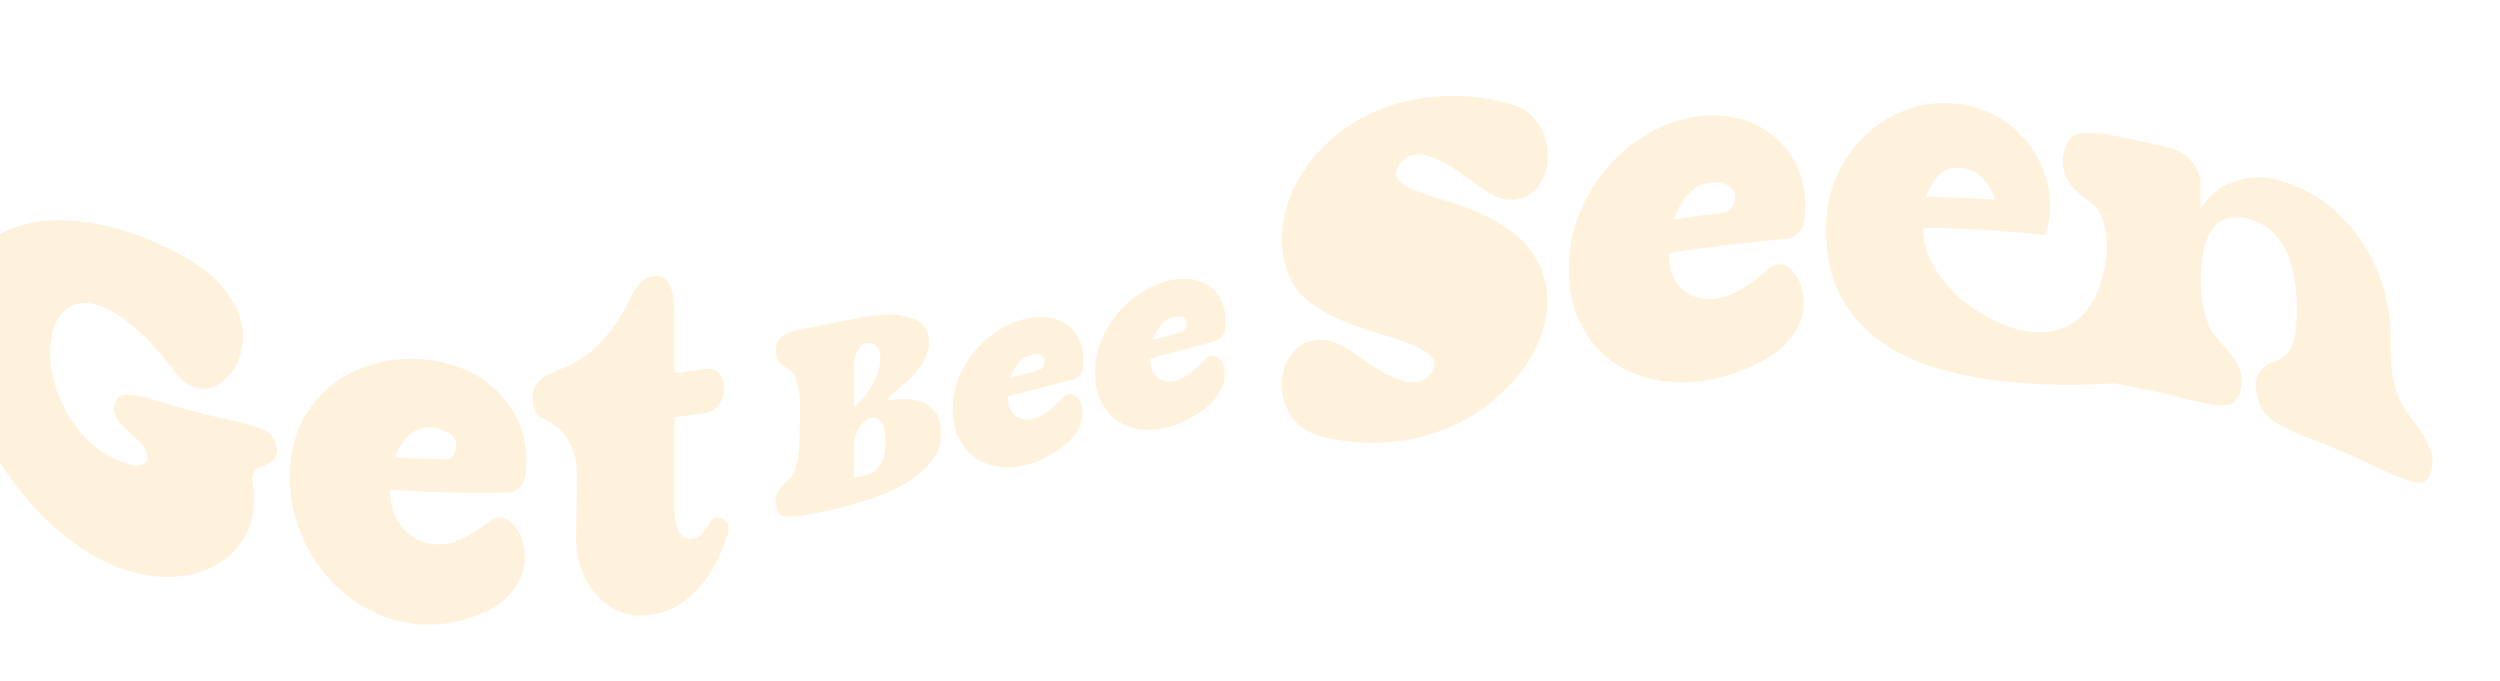
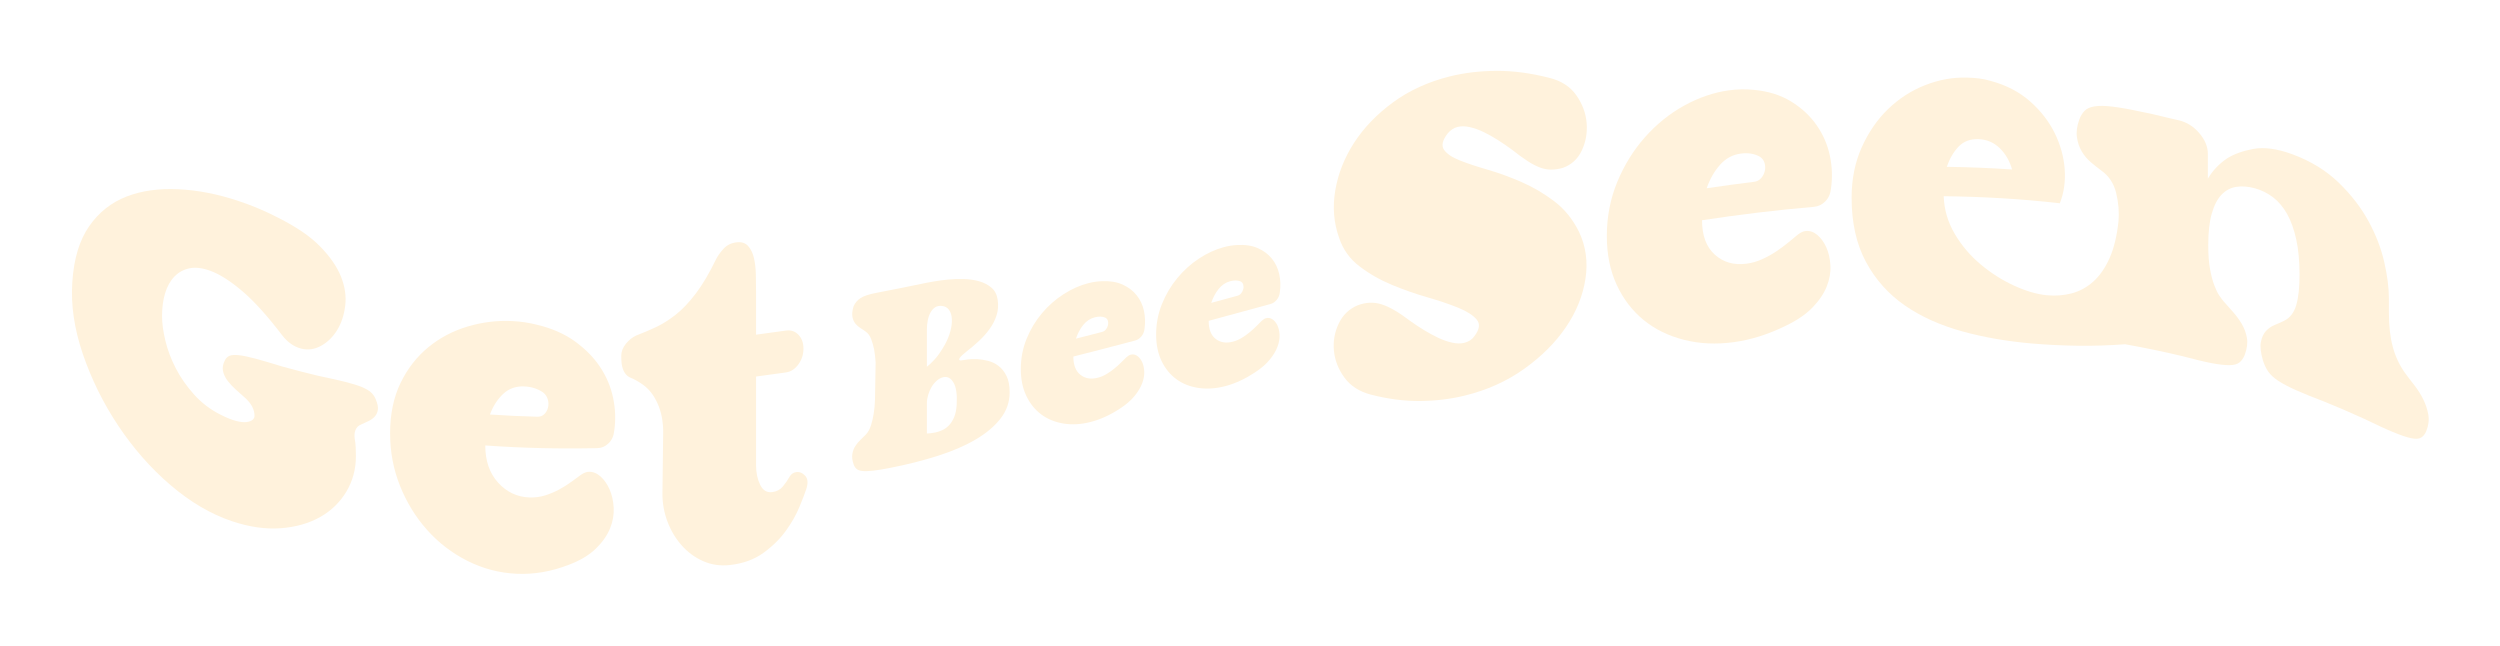
- <svg xmlns="http://www.w3.org/2000/svg" viewBox="95 330 845 230" fill="none">
+ <svg xmlns="http://www.w3.org/2000/svg" viewBox="54.39 337.26 888.16 229.24" fill="none">
  <path fill="#fff2dc" d="M187.87 479.1C188.51 480.63 188.77 481.88 188.63 482.83C188.49 483.79 188.12 484.6 187.52 485.25C186.92 485.91 186.17 486.45 185.25 486.88C184.33 487.31 183.45 487.72 182.62 488.1C181.7 488.47 181.06 489.1 180.69 490.01C180.32 490.91 180.23 491.99 180.42 493.22C180.6 494.13 180.71 495.13 180.76 496.23C180.81 497.33 180.83 498.37 180.83 499.35C180.83 503.92 179.7 508.12 177.45 511.9C175.19 515.68 172.09 518.71 168.13 520.94C164.17 523.16 159.51 524.52 154.12 524.92C148.74 525.32 142.92 524.5 136.66 522.38C129.21 519.86 121.96 515.58 114.93 509.57C107.89 503.55 101.7 496.46 96.36 488.44C91.02 480.42 86.84 471.88 83.8 462.98C80.77 454.07 79.52 445.54 80.08 437.45C80.63 429.15 82.63 422.56 86.08 417.61C89.53 412.65 93.95 409.19 99.33 407.09C104.71 405 110.83 404.17 117.69 404.49C124.54 404.8 131.6 406.18 138.87 408.58C143.84 410.22 148.62 412.23 153.23 414.62C159.57 417.83 164.52 421.14 168.06 424.76C171.6 428.38 174.09 431.94 175.52 435.51C176.94 439.08 177.45 442.54 177.03 445.88C176.62 449.23 175.65 452.13 174.14 454.58C172.62 457.02 170.71 458.88 168.41 460.14C166.11 461.39 163.76 461.72 161.37 461.1C158.79 460.44 156.54 458.84 154.61 456.34C149.45 449.57 144.76 444.35 140.53 440.74C136.29 437.13 132.48 434.68 129.07 433.45C126.31 432.44 123.87 432.14 121.76 432.57C119.64 433 117.85 433.97 116.37 435.49C114.9 437.01 113.8 438.98 113.06 441.39C112.32 443.8 111.96 446.54 111.96 449.58C111.96 452.09 112.35 454.98 113.13 458.25C113.91 461.52 115.13 464.78 116.79 468.01C118.44 471.25 120.61 474.37 123.28 477.36C125.94 480.34 129.12 482.78 132.8 484.61C134.91 485.68 136.73 486.41 138.25 486.8C139.77 487.2 141.01 487.33 141.98 487.2C142.94 487.08 143.65 486.81 144.12 486.41C144.58 486.01 144.81 485.54 144.81 484.99C144.81 482.7 143.65 480.55 141.36 478.51C140.44 477.67 139.42 476.77 138.32 475.8C137.22 474.83 136.23 473.79 135.35 472.67C134.48 471.56 133.9 470.37 133.63 469.14C133.35 467.9 133.58 466.59 134.32 465.21C134.68 464.47 135.24 463.95 135.97 463.65C136.71 463.36 137.81 463.3 139.29 463.45C140.76 463.61 142.74 464.04 145.22 464.69C147.7 465.36 150.88 466.31 154.74 467.49C158.98 468.67 163.21 469.77 167.44 470.77C171.31 471.59 174.48 472.28 176.97 472.91C179.45 473.54 181.43 474.14 182.9 474.75C184.37 475.36 185.48 476 186.21 476.68C186.95 477.36 187.5 478.17 187.87 479.1" />
  <path fill="#fff2dc" d="M247.36 476.7C245.42 475.35 243.17 474.64 240.59 474.54C237.65 474.43 235.16 475.31 233.14 477.21C231.11 479.12 229.55 481.54 228.45 484.52C234.06 484.9 239.67 485.16 245.28 485.31C246.3 485.34 247.12 485.03 247.77 484.39C248.41 483.75 248.85 482.97 249.08 482.05C249.31 481.13 249.29 480.17 249.01 479.19C248.74 478.2 248.18 477.37 247.36 476.7M226.79 495.51C226.79 500.96 228.31 505.38 231.34 508.72C234.38 512.07 238.11 513.84 242.53 513.99C244.46 514.05 246.32 513.8 248.11 513.24C249.91 512.67 251.59 511.96 253.15 511.1C254.72 510.24 256.16 509.32 257.5 508.34C258.83 507.36 259.96 506.53 260.88 505.87C261.89 505.21 262.81 504.87 263.64 504.86C265.11 504.84 266.49 505.41 267.78 506.57C269.07 507.74 270.13 509.26 270.96 511.14C271.78 513.03 272.27 515.19 272.41 517.63C272.54 520.08 272.11 522.55 271.1 525.03C270.08 527.51 268.4 529.9 266.06 532.18C263.71 534.46 260.51 536.39 256.46 537.91C250.3 540.31 244.13 541.37 237.97 541.1C231.8 540.82 225.96 539.28 220.44 536.51C214.92 533.73 210.14 530.04 206.09 525.49C202.04 520.95 198.84 515.72 196.5 509.86C194.15 504 192.98 497.78 192.98 491.25C192.98 484.38 194.22 478.41 196.7 473.29C199.19 468.17 202.48 463.96 206.57 460.61C210.66 457.25 215.31 454.82 220.51 453.26C225.71 451.71 230.98 451.06 236.31 451.32C239.35 451.46 242.29 451.9 245.15 452.63C250.3 453.86 254.74 455.76 258.47 458.42C262.19 461.08 265.21 464.1 267.51 467.53C269.81 470.96 271.37 474.64 272.2 478.59C273.03 482.54 273.16 486.43 272.61 490.26C272.43 492.12 271.76 493.61 270.61 494.73C269.46 495.86 268.1 496.44 266.54 496.47C253.29 496.75 240.04 496.47 226.79 495.51" />
  <path fill="#fff2dc" d="M333.62 454.7C335.36 454.45 336.84 454.94 338.03 456.17C339.23 457.41 339.83 459.06 339.83 461.12C339.83 463.19 339.23 465.06 338.03 466.71C336.84 468.36 335.36 469.32 333.62 469.57C330.07 470.09 326.53 470.57 322.99 471.03C322.99 481.54 322.99 492.05 322.99 502.56C322.99 505.18 323.47 507.48 324.44 509.48C325.41 511.48 326.85 512.35 328.79 512.08C330.35 511.87 331.59 511.2 332.51 510.09C333.43 508.98 334.26 507.77 335 506.46C335.55 505.62 336.28 505.13 337.21 504.99C338.4 504.81 339.48 505.24 340.45 506.29C341.42 507.34 341.53 508.95 340.79 511.14C340.33 512.52 339.53 514.6 338.38 517.39C337.23 520.18 335.62 523.01 333.55 525.87C331.48 528.73 328.83 531.34 325.61 533.67C322.39 536.01 318.43 537.46 313.74 537.99C310.34 538.38 307.16 537.92 304.22 536.62C301.27 535.32 298.72 533.45 296.56 531.01C294.4 528.57 292.72 525.76 291.52 522.58C290.32 519.4 289.73 516.11 289.73 512.74C289.82 505.27 289.91 497.8 290 490.33C290 489.13 289.89 487.78 289.66 486.27C289.43 484.76 289.04 483.26 288.49 481.78C287.93 480.29 287.2 478.87 286.28 477.51C285.36 476.15 284.21 474.96 282.83 473.95C281.26 472.84 279.81 472.01 278.48 471.48C277.14 470.94 276.2 469.86 275.65 468.25C275.28 467.28 275.1 465.77 275.1 463.7C275.1 462.17 275.65 460.73 276.75 459.38C277.86 458.02 279.1 457.04 280.48 456.43C282.78 455.55 285.08 454.57 287.38 453.5C289.68 452.43 292.03 450.95 294.42 449.08C296.81 447.2 299.2 444.68 301.6 441.52C303.99 438.36 306.38 434.32 308.77 429.38C309.33 428.24 310.2 427.01 311.4 425.67C312.59 424.35 314.16 423.57 316.09 423.35C317.84 423.14 319.19 423.58 320.16 424.65C321.13 425.73 321.82 427.14 322.23 428.89C322.64 430.63 322.87 432.62 322.92 434.84C322.97 437.07 322.99 439.17 322.99 441.13C322.99 446.14 322.99 451.15 322.99 456.16C326.53 455.7 330.07 455.22 333.62 454.7" />
  <path fill="#fff2dc" d="M383.68 491.27C383.98 491.27 384.41 491.24 384.97 491.18C385.53 491.12 386.14 491.02 386.8 490.88C387.56 490.72 388.36 490.44 389.2 490.05C390.04 489.66 390.81 489.1 391.52 488.37C392.23 487.64 392.84 486.68 393.35 485.49C393.86 484.3 394.16 482.78 394.27 480.96C394.47 477.43 394.1 474.85 393.16 473.22C392.22 471.59 391.02 470.94 389.54 471.26C388.73 471.43 387.95 471.84 387.22 472.48C386.48 473.12 385.86 473.87 385.35 474.73C384.84 475.59 384.44 476.53 384.13 477.56C383.83 478.58 383.68 479.55 383.68 480.45L383.68 491.27M383.68 467.55C384.29 467.12 385.17 466.29 386.34 465.05C387.51 463.81 388.76 462.02 390.08 459.69C390.94 458.12 391.59 456.53 392.02 454.94C392.45 453.34 392.63 451.89 392.55 450.58C392.48 449.27 392.15 448.2 391.56 447.37C390.98 446.54 390.13 446.06 389.01 445.94C388.04 445.85 387.23 446.02 386.57 446.46C385.91 446.91 385.36 447.53 384.93 448.35C384.5 449.16 384.18 450.08 383.98 451.12C383.78 452.15 383.68 453.21 383.68 454.29L383.68 467.55M365.47 466.06C365.37 464.39 365.19 462.83 364.93 461.38C364.68 460.1 364.32 458.88 363.87 457.7C363.41 456.52 362.8 455.68 362.04 455.15C361.48 454.72 360.86 454.29 360.17 453.87C359.49 453.46 358.88 452.94 358.34 452.31C357.81 451.69 357.44 450.88 357.24 449.9C357.04 448.91 357.16 447.65 357.62 446.13C358.13 444.9 358.97 443.9 360.13 443.15C361.3 442.39 363.18 441.78 365.77 441.29C371.74 440.15 377.71 438.95 383.68 437.7C384.18 437.59 385.11 437.43 386.46 437.2C387.8 436.97 389.36 436.77 391.14 436.59C392.92 436.42 394.79 436.35 396.74 436.39C398.7 436.44 400.53 436.7 402.23 437.18C403.93 437.66 405.39 438.42 406.61 439.46C407.83 440.5 408.56 441.92 408.82 443.73C409.12 445.7 408.99 447.55 408.44 449.27C407.88 451 407.05 452.62 405.96 454.13C404.87 455.65 403.59 457.09 402.11 458.45C400.64 459.81 399.14 461.08 397.62 462.26C397.21 462.59 396.78 462.96 396.32 463.36C395.87 463.77 395.53 464.12 395.33 464.44C395.13 464.76 395.1 465 395.26 465.18C395.41 465.36 395.87 465.36 396.63 465.19C396.83 465.14 397.39 465.06 398.3 464.95C399.22 464.83 400.28 464.8 401.5 464.85C402.72 464.91 404.02 465.11 405.39 465.45C406.76 465.79 408.02 466.4 409.16 467.28C410.3 468.15 411.24 469.34 411.98 470.85C412.72 472.36 413.08 474.29 413.08 476.63C413.08 480.06 412.02 483.15 409.88 485.91C407.75 488.67 404.81 491.16 401.05 493.37C397.29 495.58 392.81 497.53 387.6 499.19C382.39 500.85 376.69 502.3 370.5 503.51C368.06 503.99 366.06 504.31 364.52 504.48C362.97 504.65 361.72 504.69 360.78 504.59C359.84 504.49 359.14 504.24 358.69 503.84C358.23 503.44 357.87 502.88 357.62 502.14C357.16 500.78 357.02 499.57 357.2 498.52C357.38 497.46 357.73 496.53 358.27 495.71C358.8 494.89 359.42 494.15 360.13 493.48C360.85 492.81 361.48 492.18 362.04 491.59C362.8 490.79 363.4 489.7 363.83 488.33C364.26 486.95 364.58 485.59 364.78 484.23C365.04 482.67 365.19 481.02 365.24 479.27C365.32 474.87 365.39 470.46 365.47 466.06" />
  <path fill="#fff2dc" d="M447.06 450.11C446 449.66 444.75 449.62 443.33 449.99C441.71 450.41 440.33 451.32 439.22 452.71C438.1 454.11 437.24 455.73 436.63 457.57C439.73 456.78 442.82 455.99 445.92 455.18C446.48 455.04 446.94 454.74 447.29 454.29C447.65 453.83 447.89 453.34 448.02 452.79C448.14 452.25 448.13 451.72 447.98 451.22C447.83 450.72 447.52 450.35 447.06 450.11M435.71 463.93C435.71 466.94 436.55 469.1 438.23 470.42C439.9 471.74 441.96 472.08 444.4 471.45C445.46 471.18 446.49 470.75 447.48 470.16C448.47 469.57 449.4 468.92 450.26 468.21C451.13 467.51 451.93 466.79 452.66 466.05C453.4 465.32 454.02 464.7 454.53 464.21C455.09 463.7 455.6 463.39 456.05 463.27C456.87 463.05 457.63 463.18 458.34 463.66C459.05 464.13 459.63 464.83 460.09 465.76C460.55 466.69 460.82 467.82 460.89 469.16C460.97 470.49 460.73 471.91 460.17 473.41C459.61 474.91 458.68 476.45 457.39 478.02C456.09 479.6 454.33 481.1 452.09 482.53C448.69 484.74 445.29 486.29 441.88 487.16C438.48 488.04 435.26 488.23 432.21 487.73C429.16 487.23 426.52 486.14 424.28 484.47C422.05 482.8 420.29 480.6 418.99 477.87C417.69 475.15 417.05 471.98 417.05 468.38C417.05 464.59 417.73 461.01 419.1 457.64C420.47 454.27 422.29 451.24 424.55 448.55C426.81 445.86 429.38 443.6 432.25 441.77C435.11 439.93 438.02 438.64 440.97 437.88C442.65 437.45 444.27 437.21 445.85 437.16C448.69 437.03 451.14 437.43 453.2 438.36C455.25 439.29 456.92 440.55 458.19 442.14C459.46 443.73 460.32 445.56 460.78 447.63C461.24 449.71 461.31 451.83 461.01 454.02C460.9 455.07 460.54 455.98 459.9 456.75C459.27 457.52 458.52 458.02 457.65 458.24C450.34 460.18 443.03 462.08 435.71 463.93" />
  <path fill="#fff2dc" d="M495.14 437.24C494.07 436.81 492.83 436.79 491.41 437.17C489.78 437.62 488.41 438.55 487.29 439.96C486.17 441.38 485.31 443.01 484.7 444.86C487.8 444.02 490.9 443.17 494 442.33C494.55 442.18 495.01 441.88 495.37 441.42C495.72 440.96 495.96 440.46 496.09 439.91C496.22 439.37 496.2 438.85 496.05 438.35C495.9 437.85 495.6 437.48 495.14 437.24M483.79 451.24C483.79 454.25 484.62 456.39 486.3 457.68C487.98 458.97 490.03 459.28 492.47 458.62C493.54 458.33 494.57 457.89 495.56 457.29C496.55 456.69 497.47 456.03 498.34 455.31C499.2 454.6 500 453.87 500.74 453.13C501.47 452.38 502.1 451.76 502.6 451.27C503.16 450.75 503.67 450.44 504.13 450.31C504.94 450.09 505.7 450.21 506.41 450.68C507.13 451.15 507.71 451.85 508.17 452.77C508.62 453.7 508.89 454.83 508.97 456.17C509.04 457.5 508.8 458.92 508.24 460.42C507.68 461.93 506.76 463.47 505.46 465.05C504.17 466.64 502.4 468.16 500.17 469.61C496.76 471.85 493.36 473.44 489.96 474.37C486.55 475.29 483.33 475.53 480.28 475.1C477.23 474.66 474.59 473.63 472.36 472C470.12 470.38 468.36 468.22 467.06 465.53C465.77 462.84 465.12 459.69 465.12 456.08C465.12 452.29 465.81 448.7 467.18 445.3C468.55 441.89 470.36 438.82 472.63 436.08C474.88 433.34 477.45 431.02 480.32 429.13C483.19 427.24 486.1 425.9 489.04 425.1C490.72 424.64 492.35 424.38 493.92 424.31C496.76 424.14 499.21 424.51 501.27 425.43C503.33 426.34 504.99 427.59 506.26 429.17C507.53 430.75 508.39 432.57 508.85 434.64C509.31 436.71 509.39 438.84 509.08 441.03C508.98 442.08 508.61 442.99 507.98 443.76C507.34 444.54 506.59 445.04 505.73 445.27C498.41 447.26 491.1 449.26 483.79 451.24" />
  <path fill="#fff2dc" d="M568.66 384.71C566.81 387.13 566.4 389.06 567.41 390.49C568.43 391.93 570.29 393.18 573 394.25C575.72 395.33 579.03 396.43 582.94 397.56C586.85 398.69 590.85 400.16 594.95 401.94C599.04 403.73 602.91 406 606.54 408.75C610.18 411.49 613.1 415.1 615.31 419.54C617.79 424.69 618.57 430.28 617.65 436.29C616.73 442.31 614.41 448.04 610.68 453.52C606.96 459 602.01 463.92 595.85 468.32C589.68 472.72 582.64 475.87 574.73 477.81C569.76 479.03 564.49 479.67 558.93 479.72C553.36 479.78 547.54 479.03 541.47 477.47C537.33 476.39 534.17 474.37 532.01 471.4C529.85 468.44 528.61 465.26 528.29 461.86C527.96 458.46 528.54 455.23 530.01 452.17C531.48 449.11 533.74 446.95 536.77 445.71C539.63 444.63 542.43 444.51 545.19 445.37C547.95 446.23 551.36 448.2 555.41 451.3C556.97 452.42 558.6 453.5 560.31 454.54C562.01 455.58 563.69 456.48 565.34 457.27C567 458.05 568.63 458.62 570.24 458.98C571.85 459.35 573.3 459.37 574.59 459.06C576.15 458.67 577.35 457.89 578.18 456.71C580.02 454.3 580.3 452.33 579.01 450.79C577.72 449.25 575.53 447.85 572.45 446.59C569.37 445.34 565.71 444.1 561.48 442.88C557.25 441.67 553.04 440.19 548.85 438.45C544.66 436.71 540.85 434.53 537.4 431.9C533.94 429.28 531.53 425.92 530.15 421.82C528.22 416.46 527.76 410.81 528.77 404.87C529.78 398.94 532.01 393.3 535.46 387.97C538.91 382.64 543.51 377.86 549.26 373.64C555.01 369.42 561.76 366.33 569.48 364.4C574.64 363.12 580.16 362.46 586.05 362.43C591.93 362.4 598.19 363.22 604.82 364.92C609.05 365.96 612.25 368.03 614.41 371.12C616.57 374.21 617.79 377.5 618.07 380.98C618.34 384.46 617.77 387.71 616.34 390.73C614.92 393.75 612.68 395.8 609.65 396.88C608.27 397.29 606.91 397.5 605.58 397.52C604.24 397.54 602.88 397.29 601.51 396.78C600.13 396.27 598.63 395.49 597.02 394.44C595.41 393.39 593.59 392.06 591.57 390.46C590 389.3 588.35 388.17 586.6 387.05C584.85 385.94 583.15 384.98 581.49 384.18C579.84 383.38 578.2 382.8 576.59 382.43C574.98 382.06 573.53 382.03 572.24 382.35C570.86 382.69 569.67 383.48 568.66 384.71" />
  <path fill="#fff2dc" d="M679.62 392.94C677.69 391.86 675.44 391.48 672.86 391.82C669.91 392.2 667.43 393.56 665.41 395.86C663.38 398.17 661.82 400.93 660.71 404.14C666.33 403.3 671.94 402.54 677.55 401.85C678.56 401.72 679.39 401.3 680.04 400.57C680.68 399.84 681.12 399 681.35 398.04C681.58 397.09 681.56 396.14 681.28 395.19C681 394.24 680.45 393.49 679.62 392.94M659.06 415.5C659.06 420.95 660.58 425.02 663.61 427.74C666.65 430.46 670.38 431.51 674.79 430.95C676.73 430.7 678.59 430.18 680.38 429.36C682.18 428.55 683.85 427.63 685.42 426.58C686.98 425.54 688.43 424.46 689.77 423.35C691.1 422.23 692.23 421.3 693.15 420.56C694.16 419.81 695.08 419.4 695.91 419.33C697.38 419.19 698.76 419.67 700.05 420.76C701.34 421.86 702.4 423.32 703.22 425.16C704.05 427.01 704.54 429.15 704.67 431.59C704.81 434.03 704.37 436.52 703.36 439.04C702.35 441.57 700.67 444.05 698.33 446.48C695.98 448.92 692.78 451.09 688.73 453.03C682.57 456.06 676.4 458 670.24 458.83C664.07 459.66 658.23 459.4 652.71 458C647.19 456.61 642.4 454.28 638.36 450.99C634.31 447.69 631.11 443.53 628.76 438.48C626.42 433.44 625.24 427.65 625.24 421.12C625.24 414.25 626.49 407.83 628.97 401.84C631.45 395.87 634.74 390.56 638.84 385.95C642.93 381.35 647.58 377.6 652.78 374.74C657.98 371.89 663.25 370.09 668.58 369.36C671.62 368.94 674.56 368.88 677.42 369.18C682.57 369.64 687.01 371.04 690.73 373.33C694.46 375.63 697.47 378.44 699.77 381.73C702.07 385.03 703.64 388.64 704.47 392.56C705.3 396.47 705.43 400.35 704.88 404.21C704.7 406.07 704.03 407.59 702.88 408.77C701.73 409.95 700.37 410.6 698.81 410.74C685.56 411.87 672.31 413.49 659.06 415.5" />
  <path fill="#fff2dc" d="M769.2 397.47C768.37 394.47 766.92 391.95 764.85 389.92C762.78 387.9 760.27 386.81 757.33 386.7C754.38 386.58 752.02 387.47 750.22 389.33C748.43 391.2 747.02 393.6 746.01 396.53C753.74 396.63 761.47 396.94 769.2 397.47M858.36 465.39C857.53 462.61 857.28 460.41 857.6 458.77C857.92 457.13 858.52 455.83 859.39 454.87C860.27 453.91 861.33 453.18 862.57 452.68C863.81 452.18 864.94 451.68 865.95 451.17C867.97 450.15 869.38 448.32 870.16 445.67C870.94 443.02 871.33 439.41 871.33 434.84C871.33 430.05 870.94 425.87 870.16 422.31C869.38 418.75 868.3 415.74 866.92 413.28C865.53 410.82 863.88 408.85 861.95 407.37C860.01 405.89 857.85 404.81 855.46 404.15C853.07 403.49 850.86 403.33 848.84 403.65C846.81 403.97 845.06 404.91 843.59 406.46C842.12 408 840.97 410.25 840.14 413.18C839.31 416.12 838.9 419.82 838.9 424.29C838.9 427.66 839.1 430.5 839.52 432.79C839.93 435.08 840.44 437.01 841.04 438.59C841.64 440.17 842.23 441.4 842.83 442.27C843.43 443.15 843.91 443.8 844.28 444.23C845.29 445.39 846.4 446.64 847.59 447.97C848.79 449.3 849.85 450.74 850.77 452.27C851.69 453.81 852.31 455.47 852.63 457.26C852.95 459.05 852.7 461.07 851.87 463.32C851.41 464.48 850.79 465.38 850.01 466.01C849.23 466.65 848.03 466.97 846.42 466.99C844.81 467.01 842.69 466.76 840.07 466.27C837.45 465.77 834.07 464.94 829.93 463.84C823.07 462.2 816.22 460.78 809.36 459.56C803.75 459.98 798.16 460.16 792.59 460.09C787.02 460.01 781.57 459.76 776.24 459.29C767.49 458.53 759.24 457.13 751.46 454.97C743.69 452.81 736.9 449.79 731.1 445.77C725.31 441.75 720.71 436.64 717.3 430.32C713.9 424.01 712.2 416.41 712.2 407.48C712.2 400.94 713.39 394.98 715.78 389.63C718.18 384.28 721.31 379.72 725.17 375.99C729.03 372.27 733.43 369.42 738.35 367.5C743.27 365.57 748.26 364.67 753.33 364.83C754.71 364.87 756.09 364.97 757.47 365.13C758.85 365.3 760.18 365.58 761.47 365.97C767.08 367.45 771.8 369.92 775.62 373.29C779.43 376.67 782.35 380.46 784.38 384.6C786.4 388.74 787.58 392.99 787.9 397.33C788.22 401.68 787.65 405.72 786.17 409.47C772.42 407.91 758.66 407.12 744.91 406.97C745.09 411.77 746.4 416.22 748.84 420.35C751.28 424.48 754.34 428.08 758.02 431.17C761.7 434.26 765.63 436.76 769.82 438.69C774.01 440.62 777.89 441.78 781.48 442.14C784.52 442.44 787.46 442.23 790.31 441.5C793.17 440.76 795.74 439.37 798.04 437.31C800.34 435.25 802.28 432.47 803.84 428.97C805.4 425.46 806.46 421.1 807.02 415.85C807.29 412.63 807.02 409.29 806.19 405.83C805.36 402.37 803.52 399.63 800.67 397.67C799.56 396.85 798.39 395.91 797.15 394.86C795.91 393.81 794.85 392.55 793.97 391.07C793.1 389.59 792.52 387.91 792.25 386.02C791.97 384.14 792.25 382.05 793.08 379.76C793.53 378.51 794.16 377.48 794.94 376.66C795.72 375.84 796.92 375.3 798.53 375.05C800.14 374.79 802.28 374.82 804.95 375.15C807.61 375.48 811.02 376.07 815.16 376.98C816.26 377.2 817.37 377.42 818.47 377.65C820.68 378.15 822.89 378.68 825.1 379.23C826.2 379.48 827.3 379.73 828.41 379.99C831.26 380.66 833.7 382.19 835.72 384.56C837.75 386.94 838.76 389.39 838.76 391.9L838.76 400.72C840.51 397.81 842.81 395.39 845.66 393.49C848.05 392 851.13 390.88 854.91 390.17C858.68 389.47 863.28 390.05 868.71 392.04C875.33 394.46 880.86 397.9 885.27 402.17C889.69 406.44 893.21 411.03 895.83 415.84C898.45 420.65 900.32 425.49 901.42 430.33C902.52 435.17 903.08 439.5 903.08 443.31L903.08 448.38C903.08 453.06 903.54 457.1 904.46 460.49C905.38 463.89 906.8 466.94 908.74 469.67C909.75 471.06 910.87 472.54 912.12 474.12C913.36 475.7 914.42 477.37 915.29 479.15C916.17 480.93 916.76 482.75 917.09 484.61C917.41 486.48 917.15 488.44 916.33 490.49C915.87 491.55 915.24 492.31 914.46 492.76C913.68 493.22 912.48 493.26 910.88 492.91C909.26 492.57 907.13 491.82 904.46 490.72C901.79 489.62 898.38 488.02 894.24 486.02C889.6 483.9 884.95 481.9 880.3 480.01C876.16 478.43 872.76 477.08 870.09 475.88C867.42 474.67 865.3 473.57 863.74 472.53C862.18 471.49 861 470.42 860.22 469.28C859.44 468.15 858.82 466.85 858.36 465.39" />
</svg>
